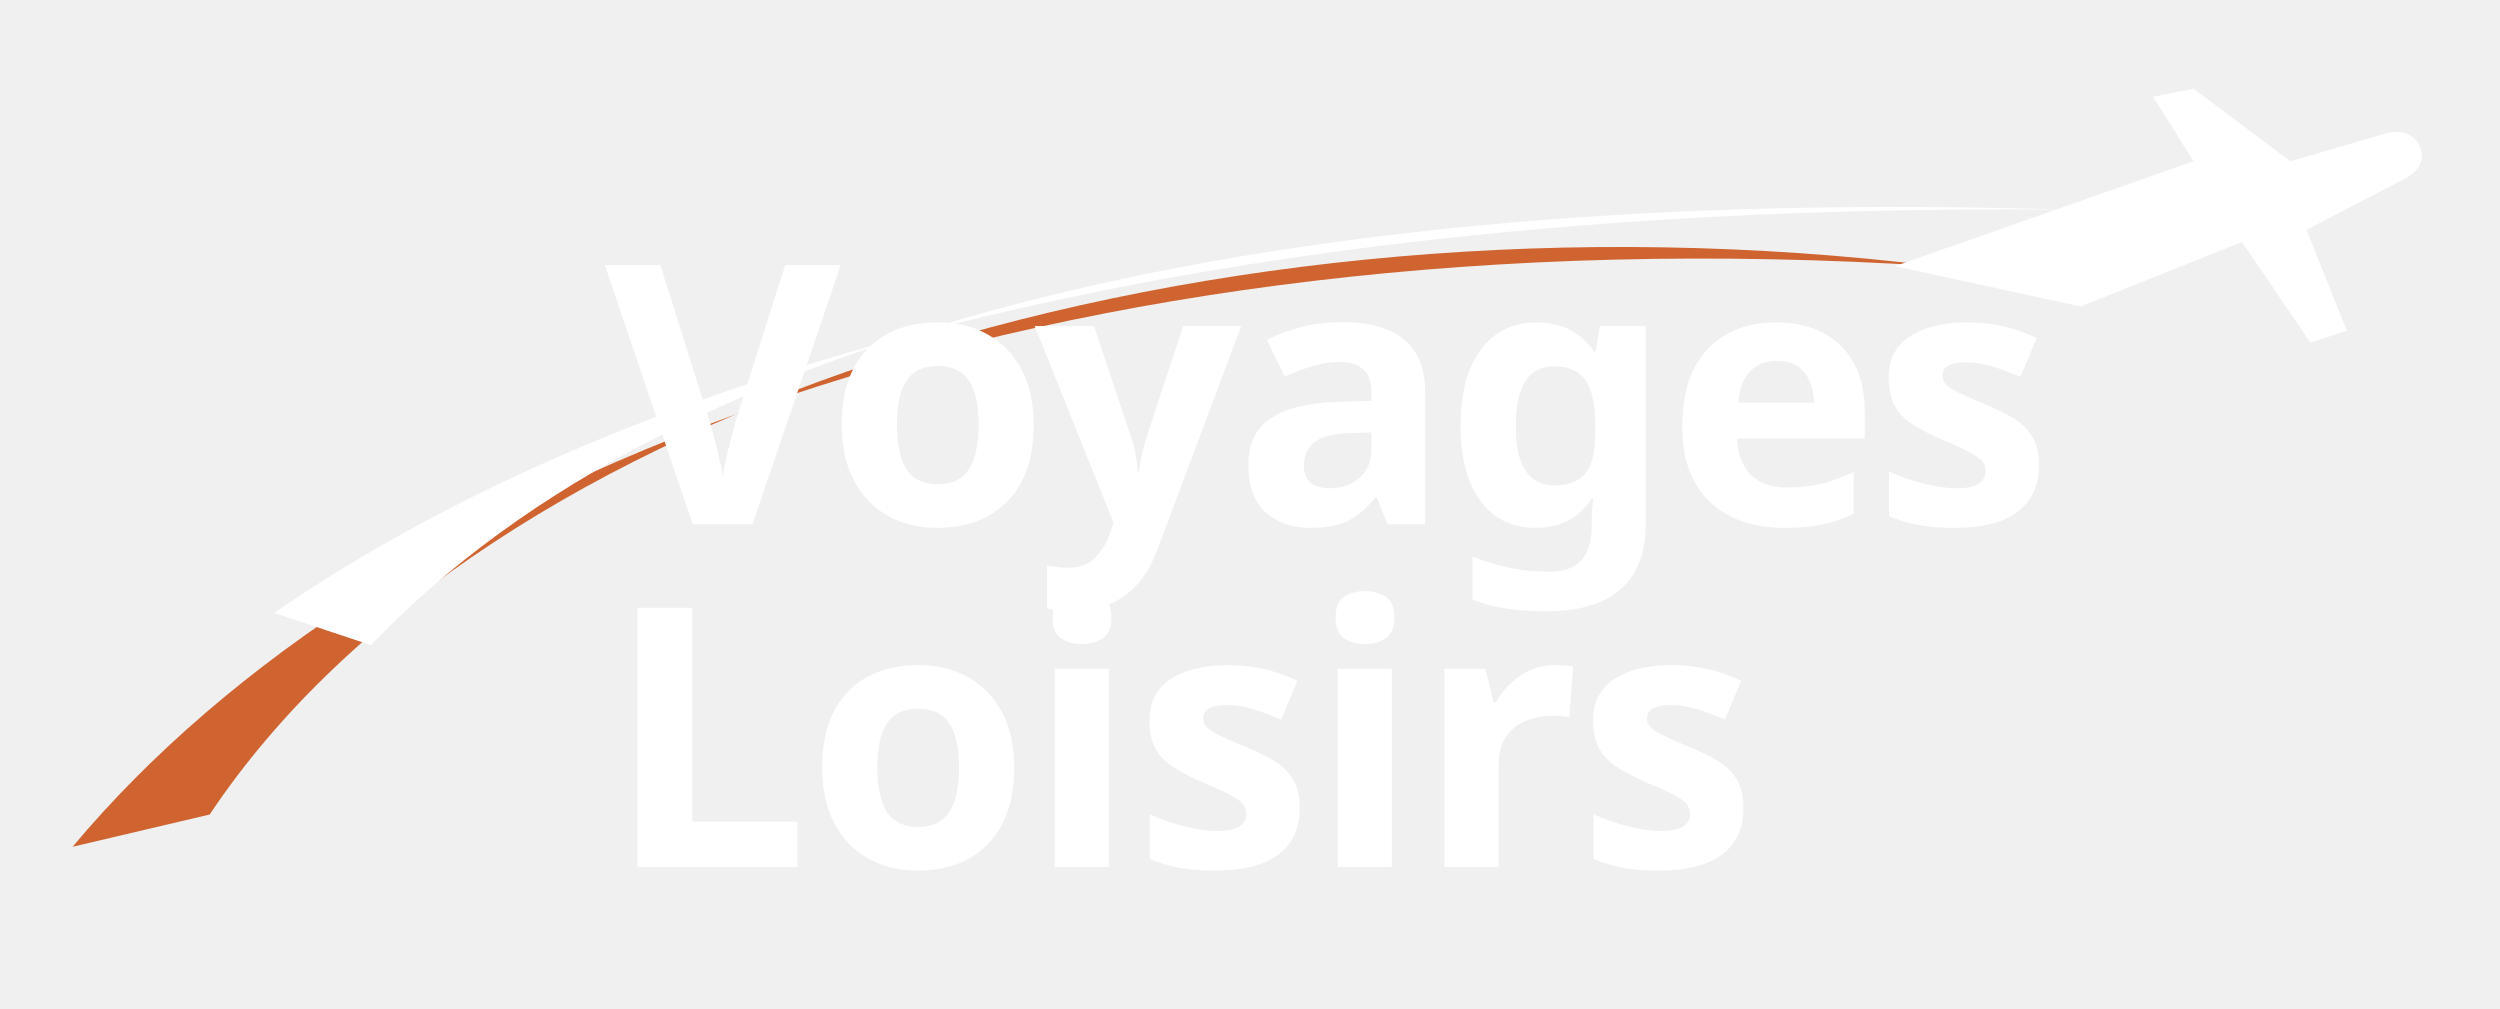
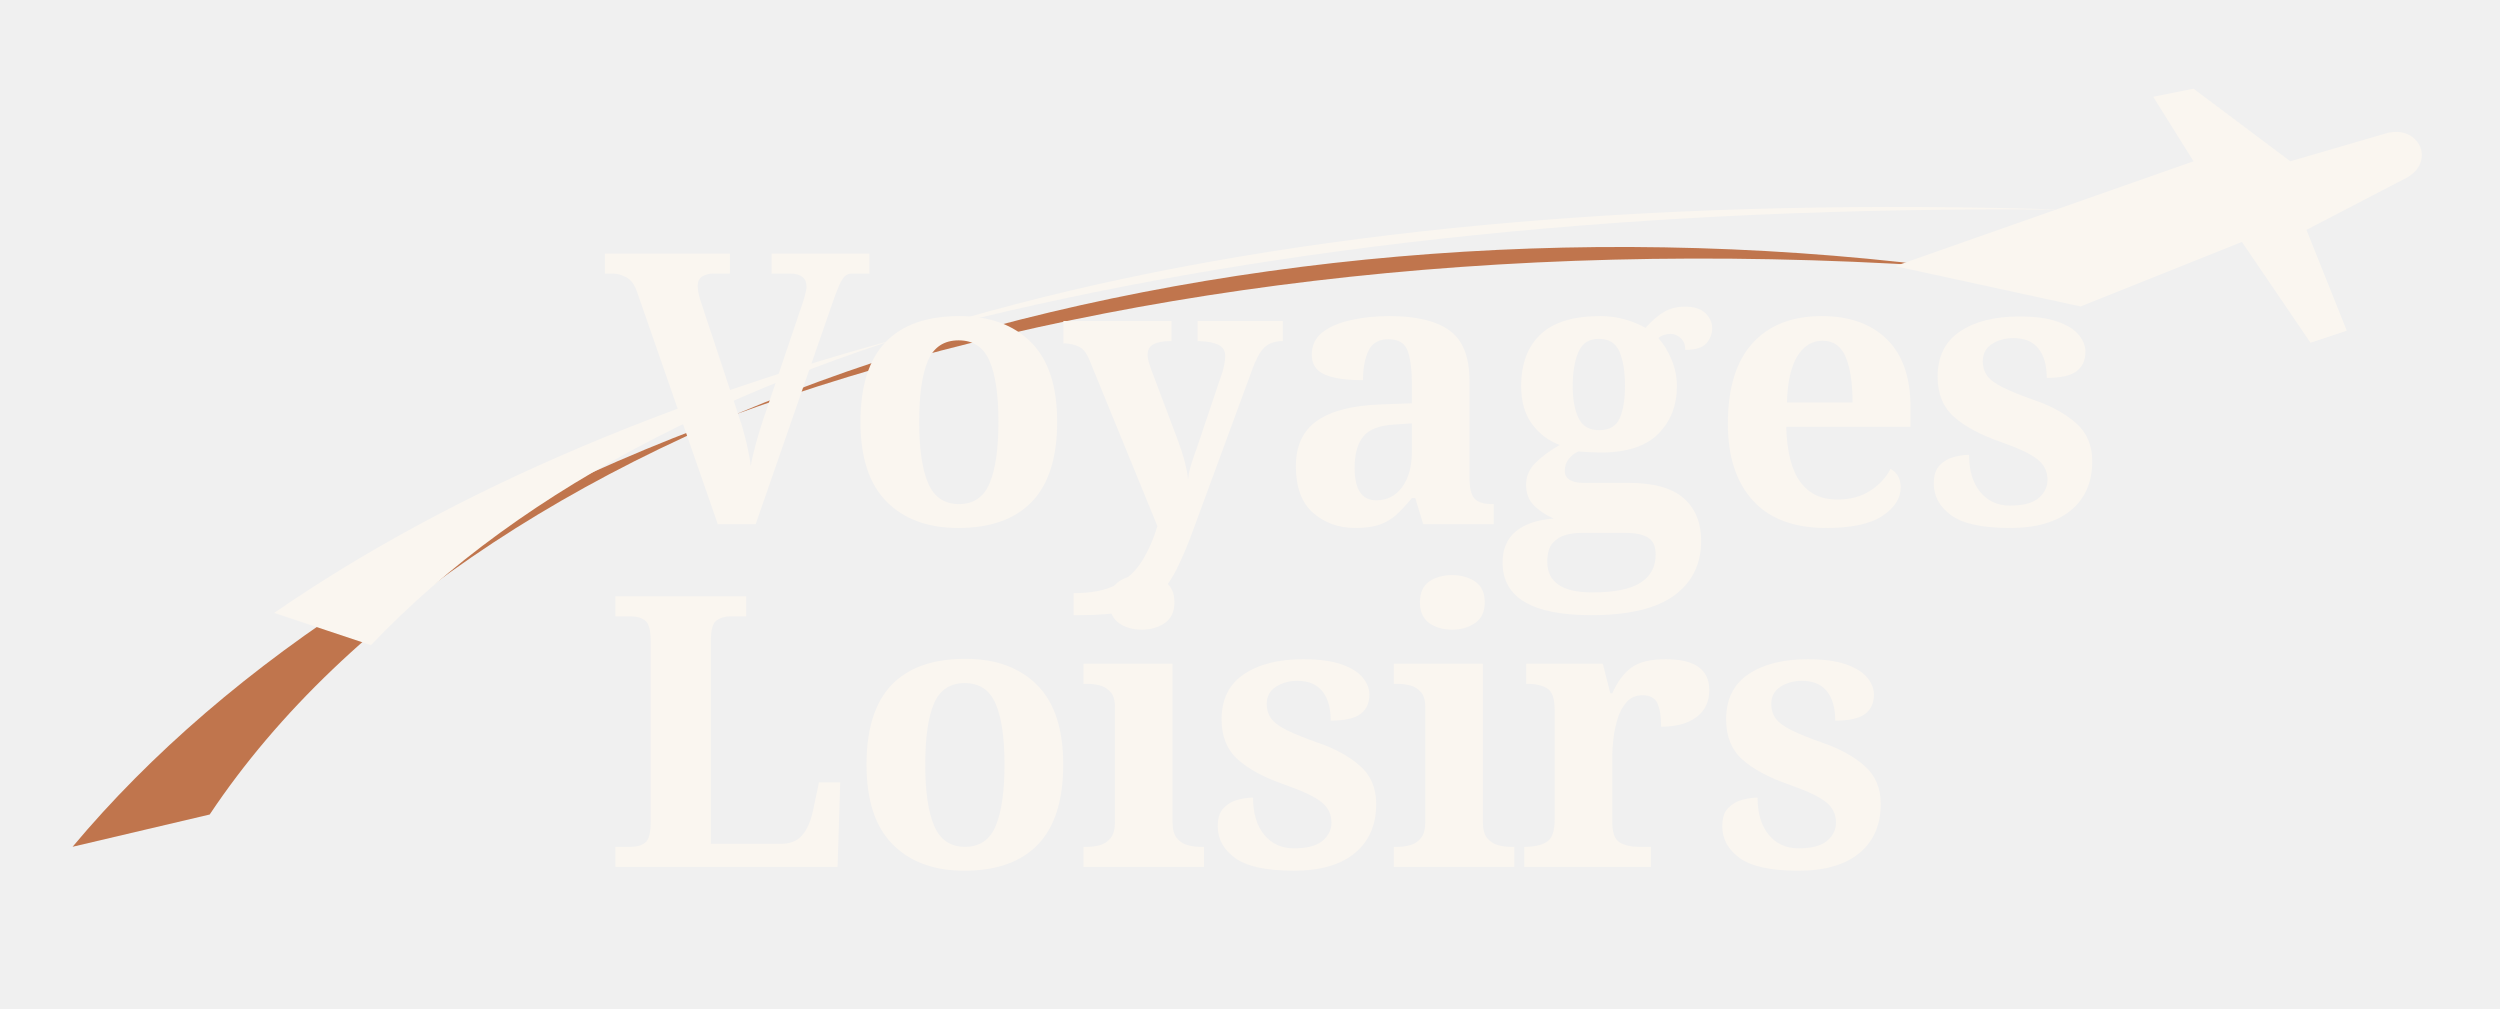
<svg xmlns="http://www.w3.org/2000/svg" viewBox="0 0 620 250" role="img" aria-label="Voyages Loisirs">
-   <path d="M18 210 C 95 118, 260 52, 480 66 C 300 44, 120 100, 52 202 Z" fill="#cf6430" />
-   <path d="M68 152 C 155 92, 300 50, 512 52 C 320 46, 168 80, 92 160 Z" fill="#ffffff" />
-   <path d="M470 66 L544 40 L534 24 L544 22 L568 40 L592 33 C600 31 604 40 597 44 L572 57 L582 82 L573 85 L556 60 L516 76 Z" fill="#ffffff" />
-   <text x="150" y="130" font-family="Poppins, 'Segoe UI', sans-serif" font-size="90" font-weight="700" fill="#ffffff" letter-spacing="-2">Voyages</text>
-   <text x="150" y="215" font-family="Poppins, 'Segoe UI', sans-serif" font-size="90" font-weight="700" fill="#ffffff" letter-spacing="-1">Loisirs</text>
+   <path d="M18 210 C 95 118, 260 52, 480 66 C 300 44, 120 100, 52 202 Z" fill="#C0754D" />
+   <path d="M68 152 C 155 92, 300 50, 512 52 C 320 46, 168 80, 92 160 Z" fill="#FAF6F0" />
+   <path d="M470 66 L544 40 L534 24 L544 22 L568 40 L592 33 C600 31 604 40 597 44 L572 57 L582 82 L573 85 L556 60 L516 76 Z" fill="#FAF6F0" />
+   <text x="150" y="130" font-family="'Cormorant Garamond', Georgia, serif" font-size="94" font-weight="600" fill="#FAF6F0" letter-spacing="-1">Voyages</text>
+   <text x="150" y="215" font-family="'Cormorant Garamond', Georgia, serif" font-size="94" font-weight="600" fill="#FAF6F0" letter-spacing="-1">Loisirs</text>
</svg>
